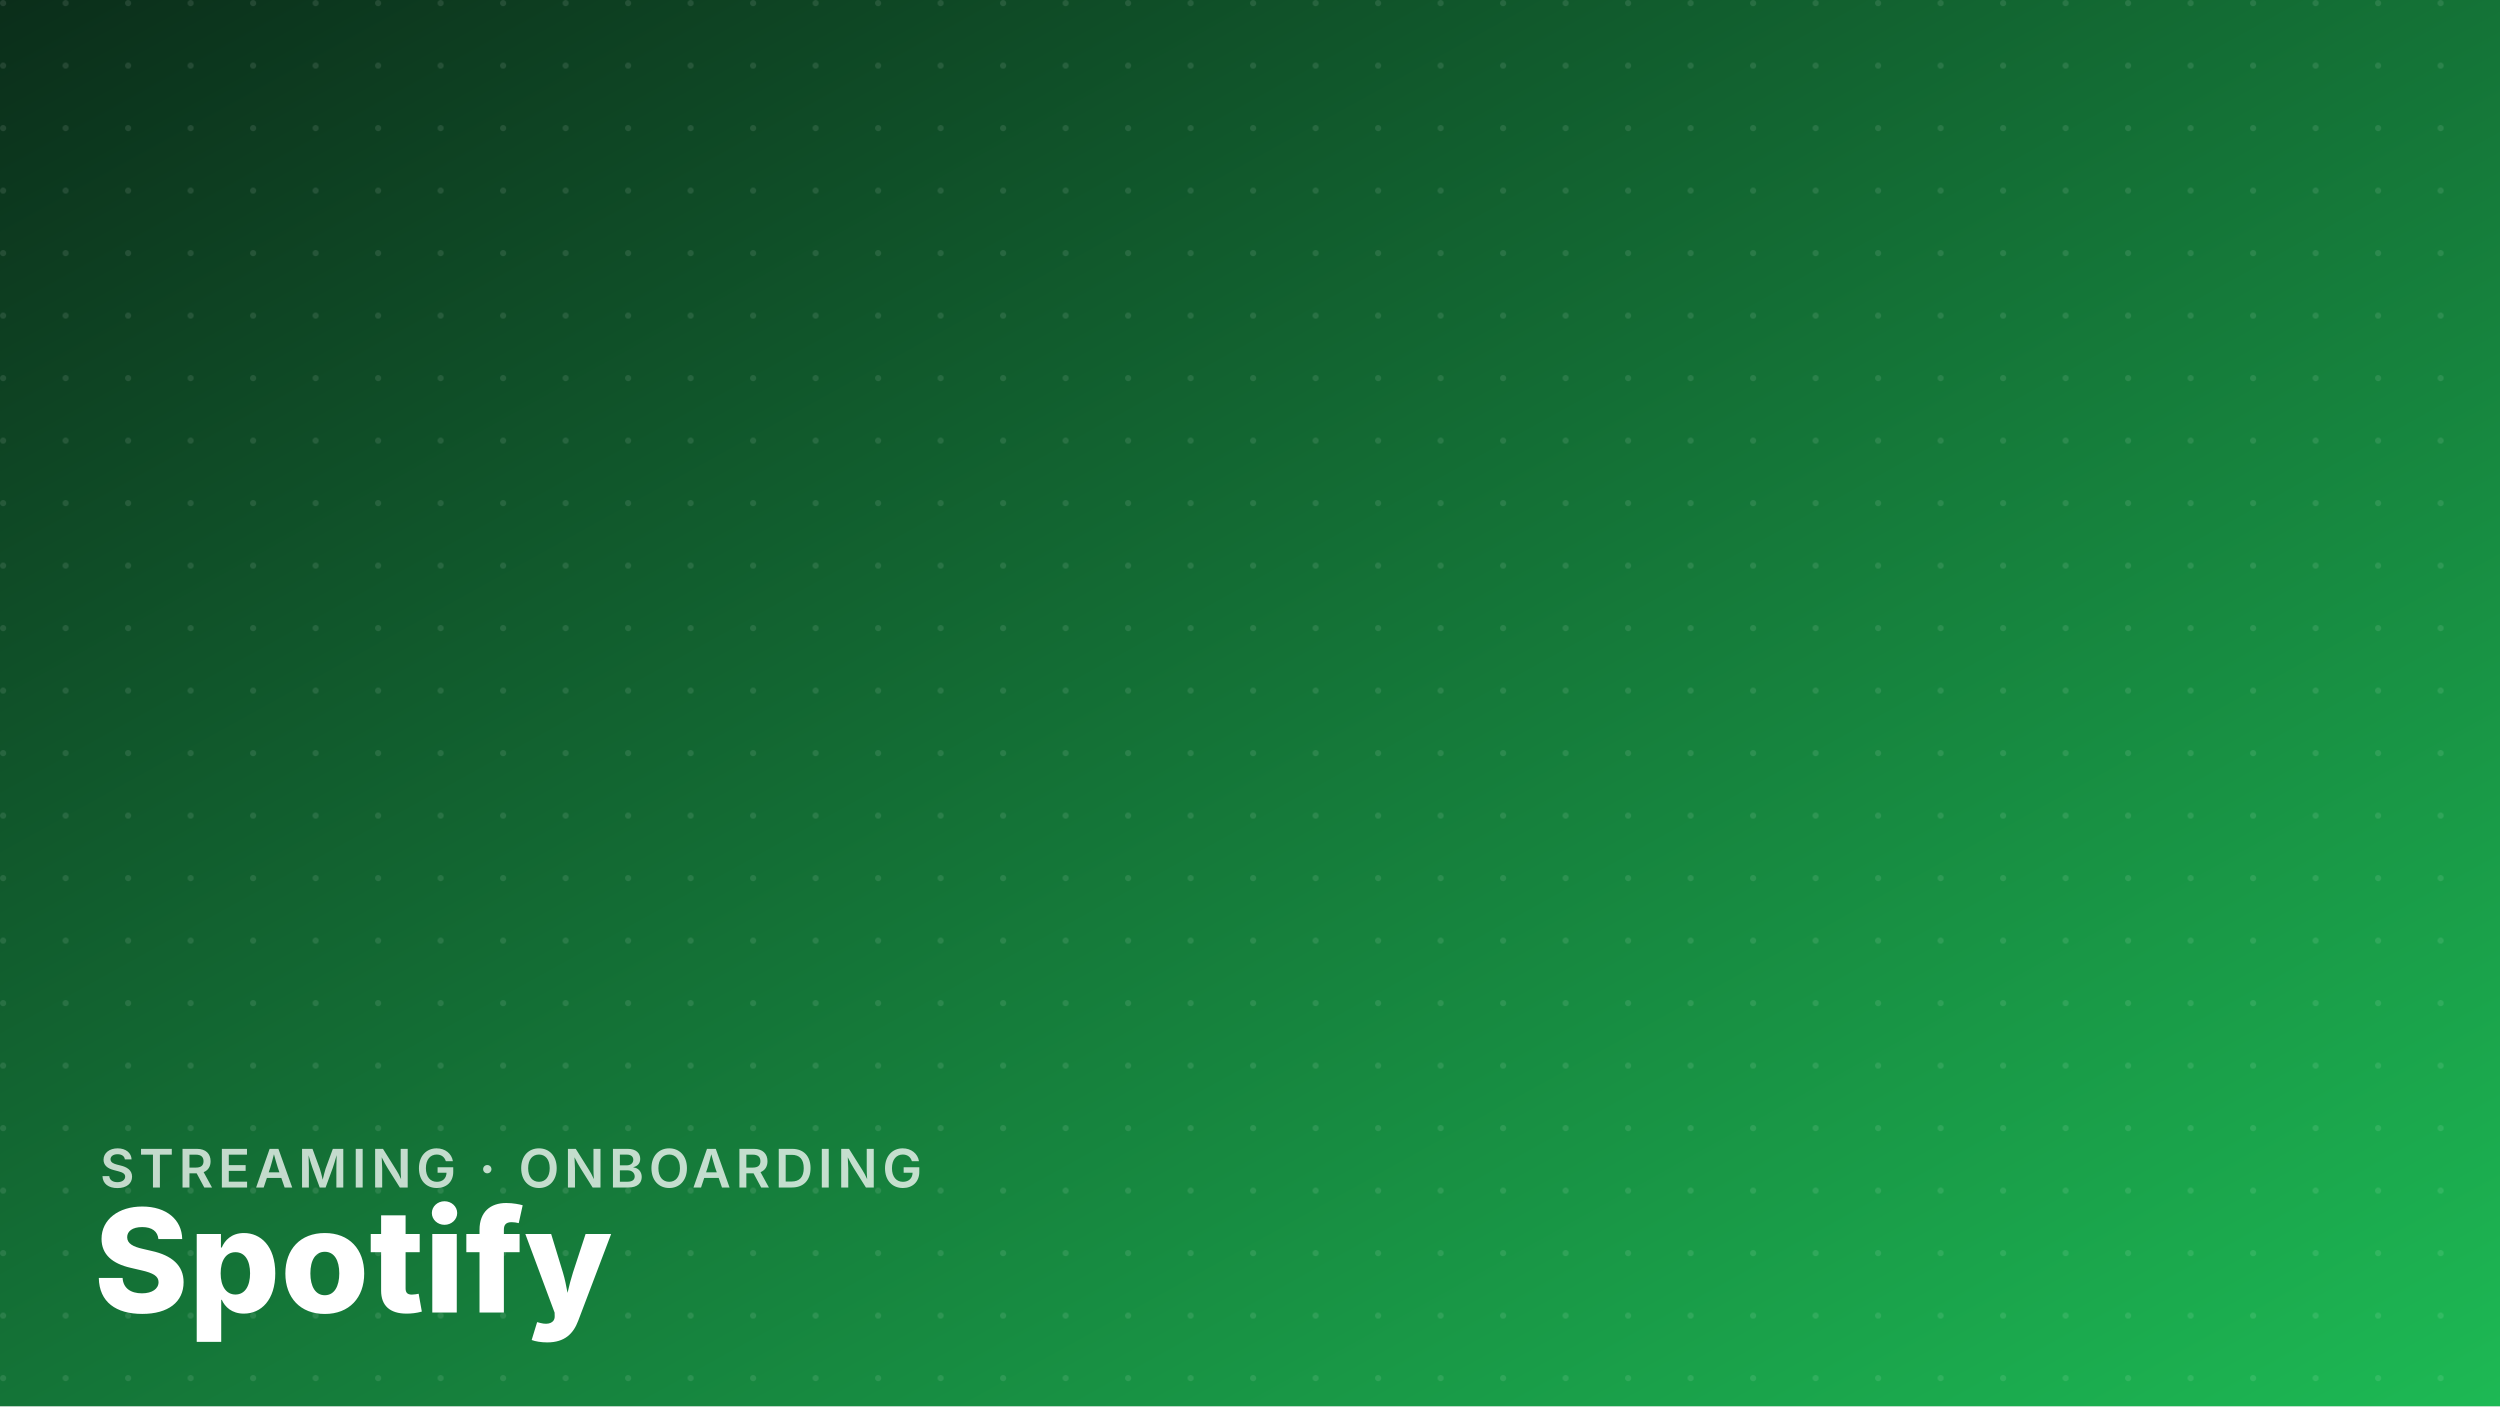
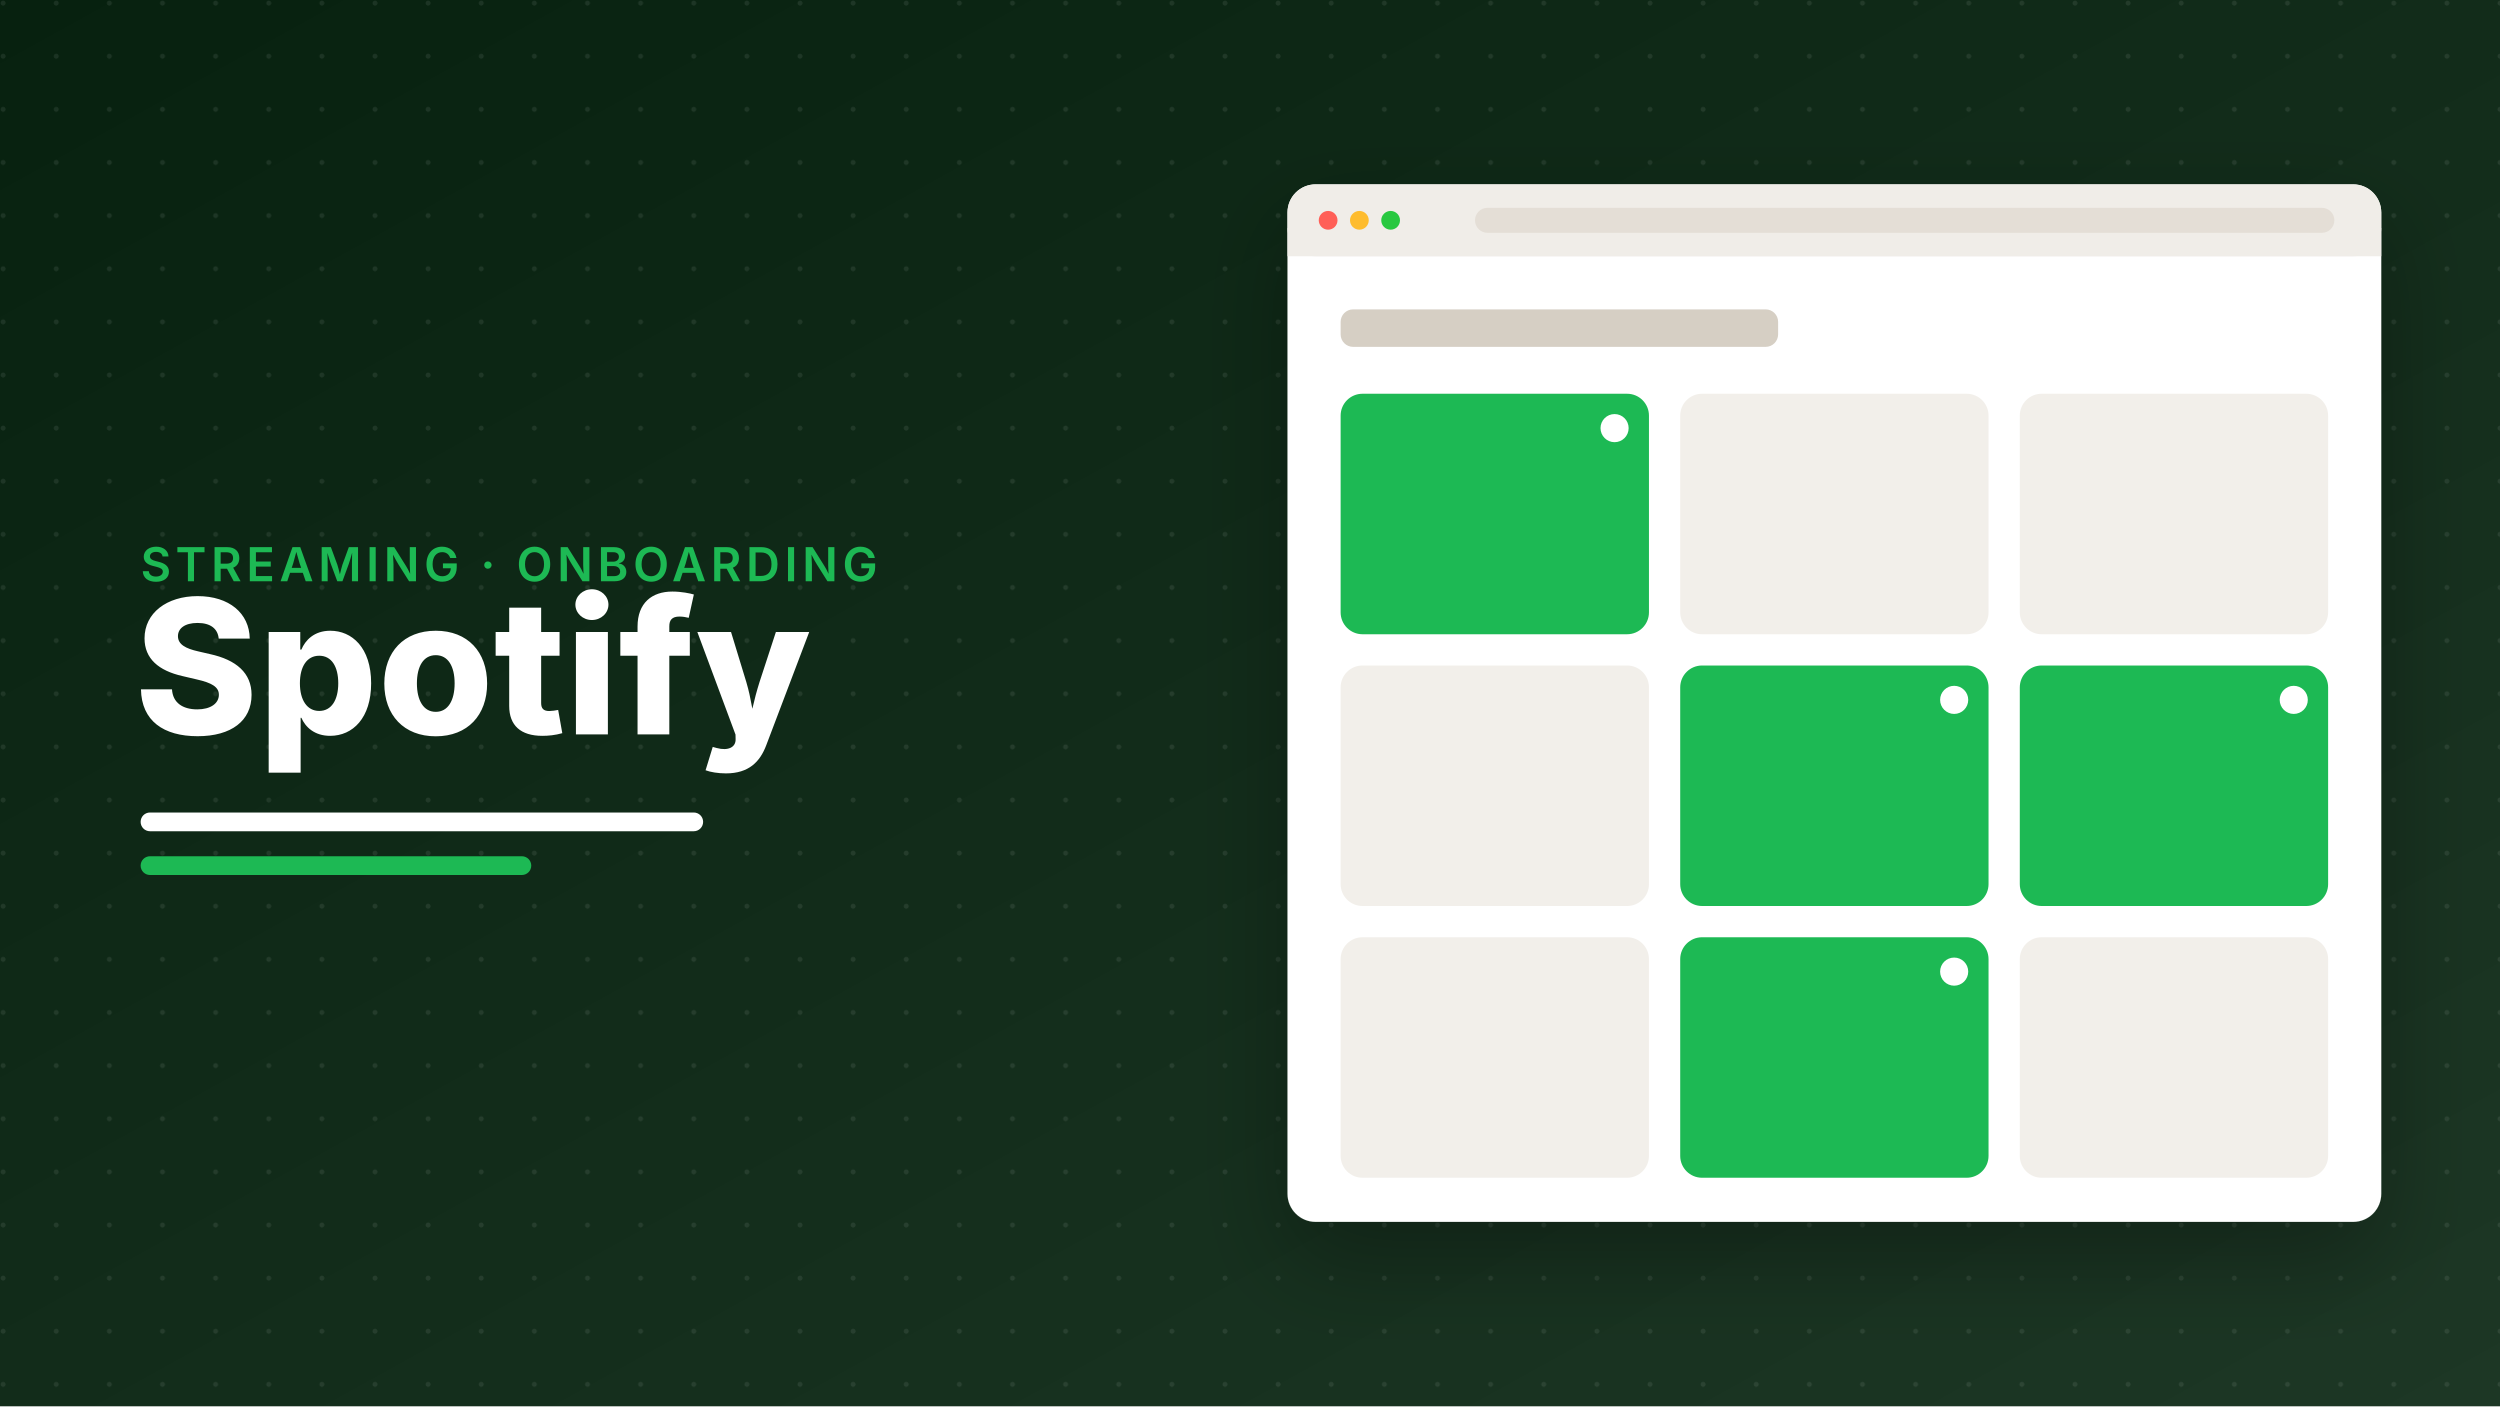
- <svg xmlns="http://www.w3.org/2000/svg" width="1600" height="900" viewBox="0 0 1600 900" role="img" aria-label="Spotify">
+ <svg xmlns="http://www.w3.org/2000/svg" width="1600" height="900" viewBox="0 0 1600 900" role="img" aria-label="Spotify UI mockup">
  <defs>
-     <linearGradient id="g" x1="0" y1="0" x2="1" y2="1">
-       <stop offset="0" stop-color="#0b2e1a" />
-       <stop offset="1" stop-color="#1db954" />
+     <linearGradient id="bg" x1="0" y1="0" x2="1" y2="1">
+       <stop offset="0" stop-color="#07210f" />
+       <stop offset="1" stop-color="#1d3725" />
    </linearGradient>
-     <pattern id="dots" width="40" height="40" patternUnits="userSpaceOnUse">
-       <circle cx="2" cy="2" r="2" fill="#ffffff" opacity="0.10" />
+     <pattern id="dots" width="34" height="34" patternUnits="userSpaceOnUse">
+       <circle cx="2" cy="2" r="1.6" fill="#ffffff" opacity="0.08" />
    </pattern>
+     <filter id="sh" x="-20%" y="-20%" width="140%" height="140%">
+       <feDropShadow dx="0" dy="24" stdDeviation="30" flood-color="#000" flood-opacity="0.30" />
+     </filter>
  </defs>
-   <rect width="1600" height="900" fill="url(#g)" />
-   <rect width="1600" height="900" fill="url(#dots)" />
-   <text x="64" y="760" font-family="Inter, Arial, sans-serif" font-size="34" font-weight="600" fill="#ffffff" opacity="0.75" letter-spacing="3">STREAMING · ONBOARDING</text>
-   <text x="60" y="840" font-family="Inter, Arial, sans-serif" font-size="92" font-weight="800" fill="#ffffff">Spotify</text>
+   <rect x="0" y="0" width="1600" height="900" rx="0" fill="url(#bg)" />
+   <rect x="0" y="0" width="1600" height="900" rx="0" fill="url(#dots)" />
+   <text x="90" y="372" font-family="Inter,Arial,sans-serif" font-size="30" font-weight="600" letter-spacing="3" fill="#1db954">STREAMING · ONBOARDING</text>
+   <text x="86" y="470" font-family="Inter,Arial,sans-serif" font-size="120" font-weight="800" fill="#ffffff">Spotify</text>
+   <rect x="90" y="520" width="360" height="12" rx="6" fill="#ffffff" />
+   <rect x="90" y="548" width="250" height="12" rx="6" fill="#1db954" />
+   <g filter="url(#sh)">
+     <rect x="824" y="118" width="700" height="664" rx="18" fill="#ffffff" />
+   </g>
+   <rect x="824" y="118" width="700" height="46" rx="18" fill="#f0ede8" />
+   <rect x="824" y="146" width="700" height="18" rx="0" fill="#f0ede8" />
+   <circle cx="850" cy="141" r="6" fill="#ff5f57" />
+   <circle cx="870" cy="141" r="6" fill="#febc2e" />
+   <circle cx="890" cy="141" r="6" fill="#28c840" />
+   <rect x="944" y="133" width="550" height="16" rx="8" fill="#e4ded6" />
+   <g transform="translate(824,164)">
+     <rect x="34" y="34" width="280" height="24" rx="8" fill="#d6cfc4" />
+     <rect x="34" y="88" width="197.333" height="153.92" rx="14" fill="#1db954" />
+     <circle cx="209.333" cy="110" r="9" fill="#ffffff" />
+     <rect x="251.333" y="88" width="197.333" height="153.92" rx="14" fill="#f2efea" />
+     <rect x="468.667" y="88" width="197.333" height="153.92" rx="14" fill="#f2efea" />
+     <rect x="34" y="261.92" width="197.333" height="153.92" rx="14" fill="#f2efea" />
+     <rect x="251.333" y="261.92" width="197.333" height="153.92" rx="14" fill="#1db954" />
+     <circle cx="426.667" cy="283.92" r="9" fill="#ffffff" />
+     <rect x="468.667" y="261.92" width="197.333" height="153.92" rx="14" fill="#1db954" />
+     <circle cx="644" cy="283.92" r="9" fill="#ffffff" />
+     <rect x="34" y="435.84" width="197.333" height="153.92" rx="14" fill="#f2efea" />
+     <rect x="251.333" y="435.84" width="197.333" height="153.92" rx="14" fill="#1db954" />
+     <circle cx="426.667" cy="457.84" r="9" fill="#ffffff" />
+     <rect x="468.667" y="435.84" width="197.333" height="153.92" rx="14" fill="#f2efea" />
+   </g>
</svg>
